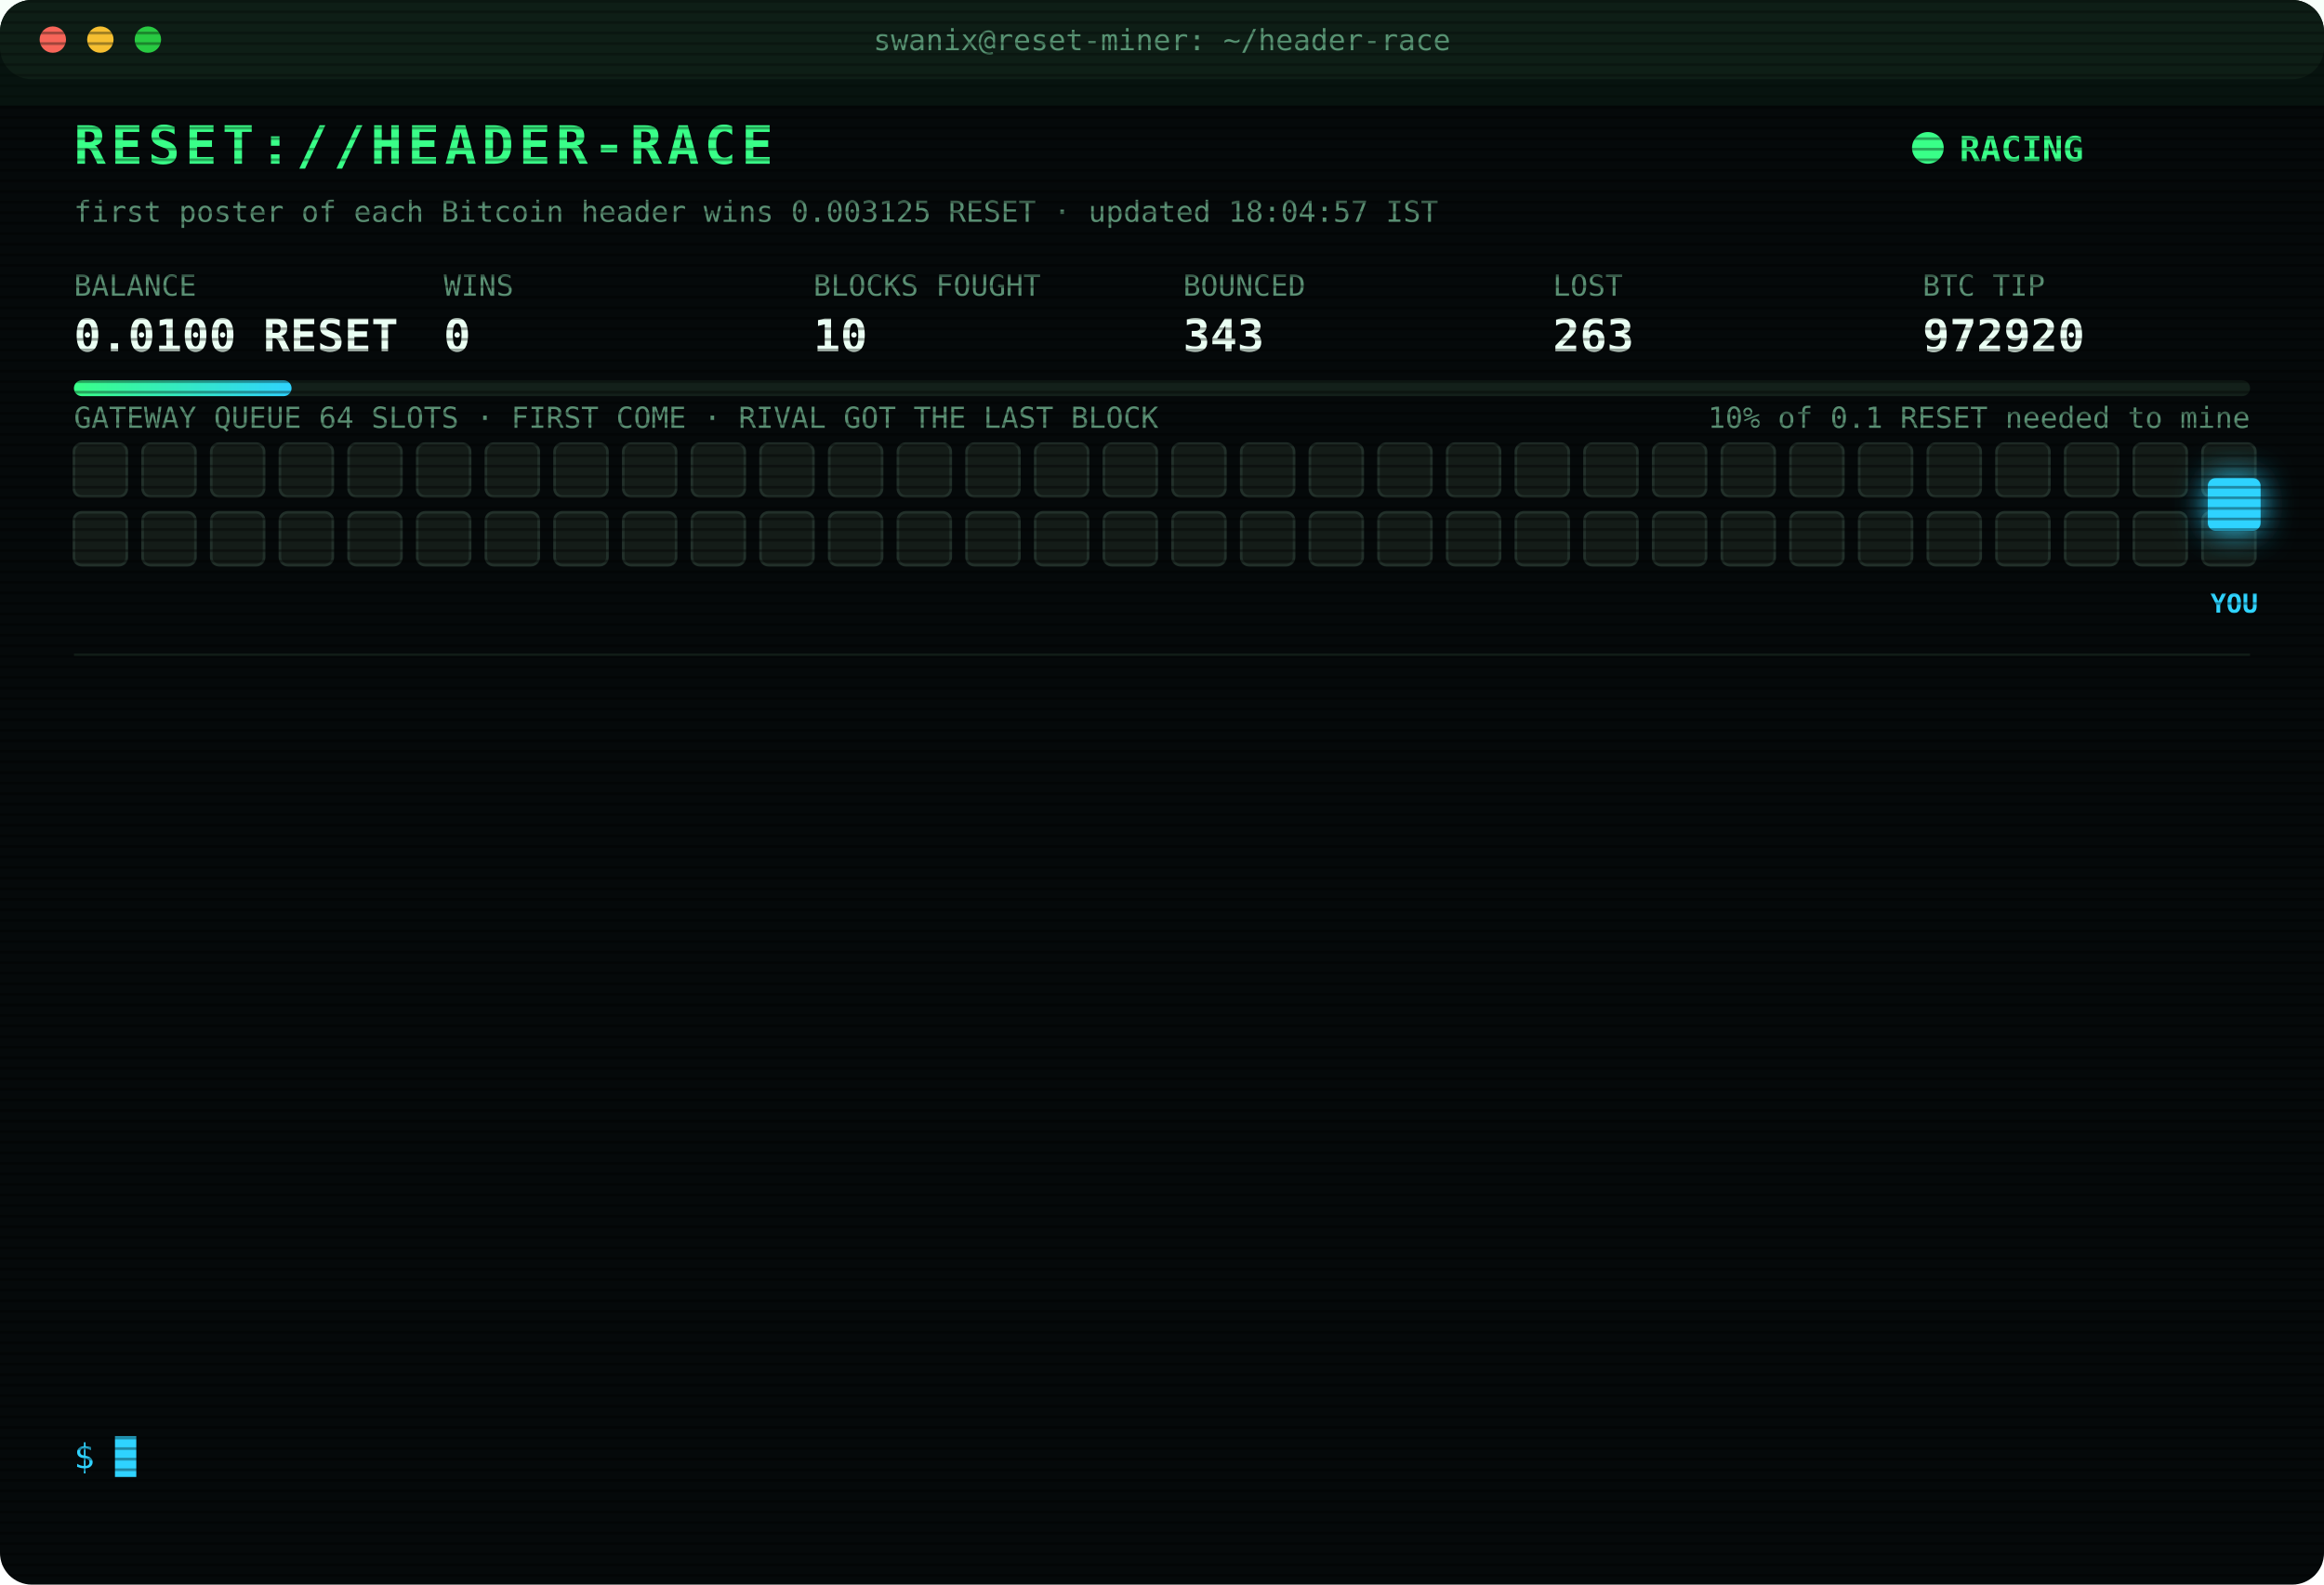
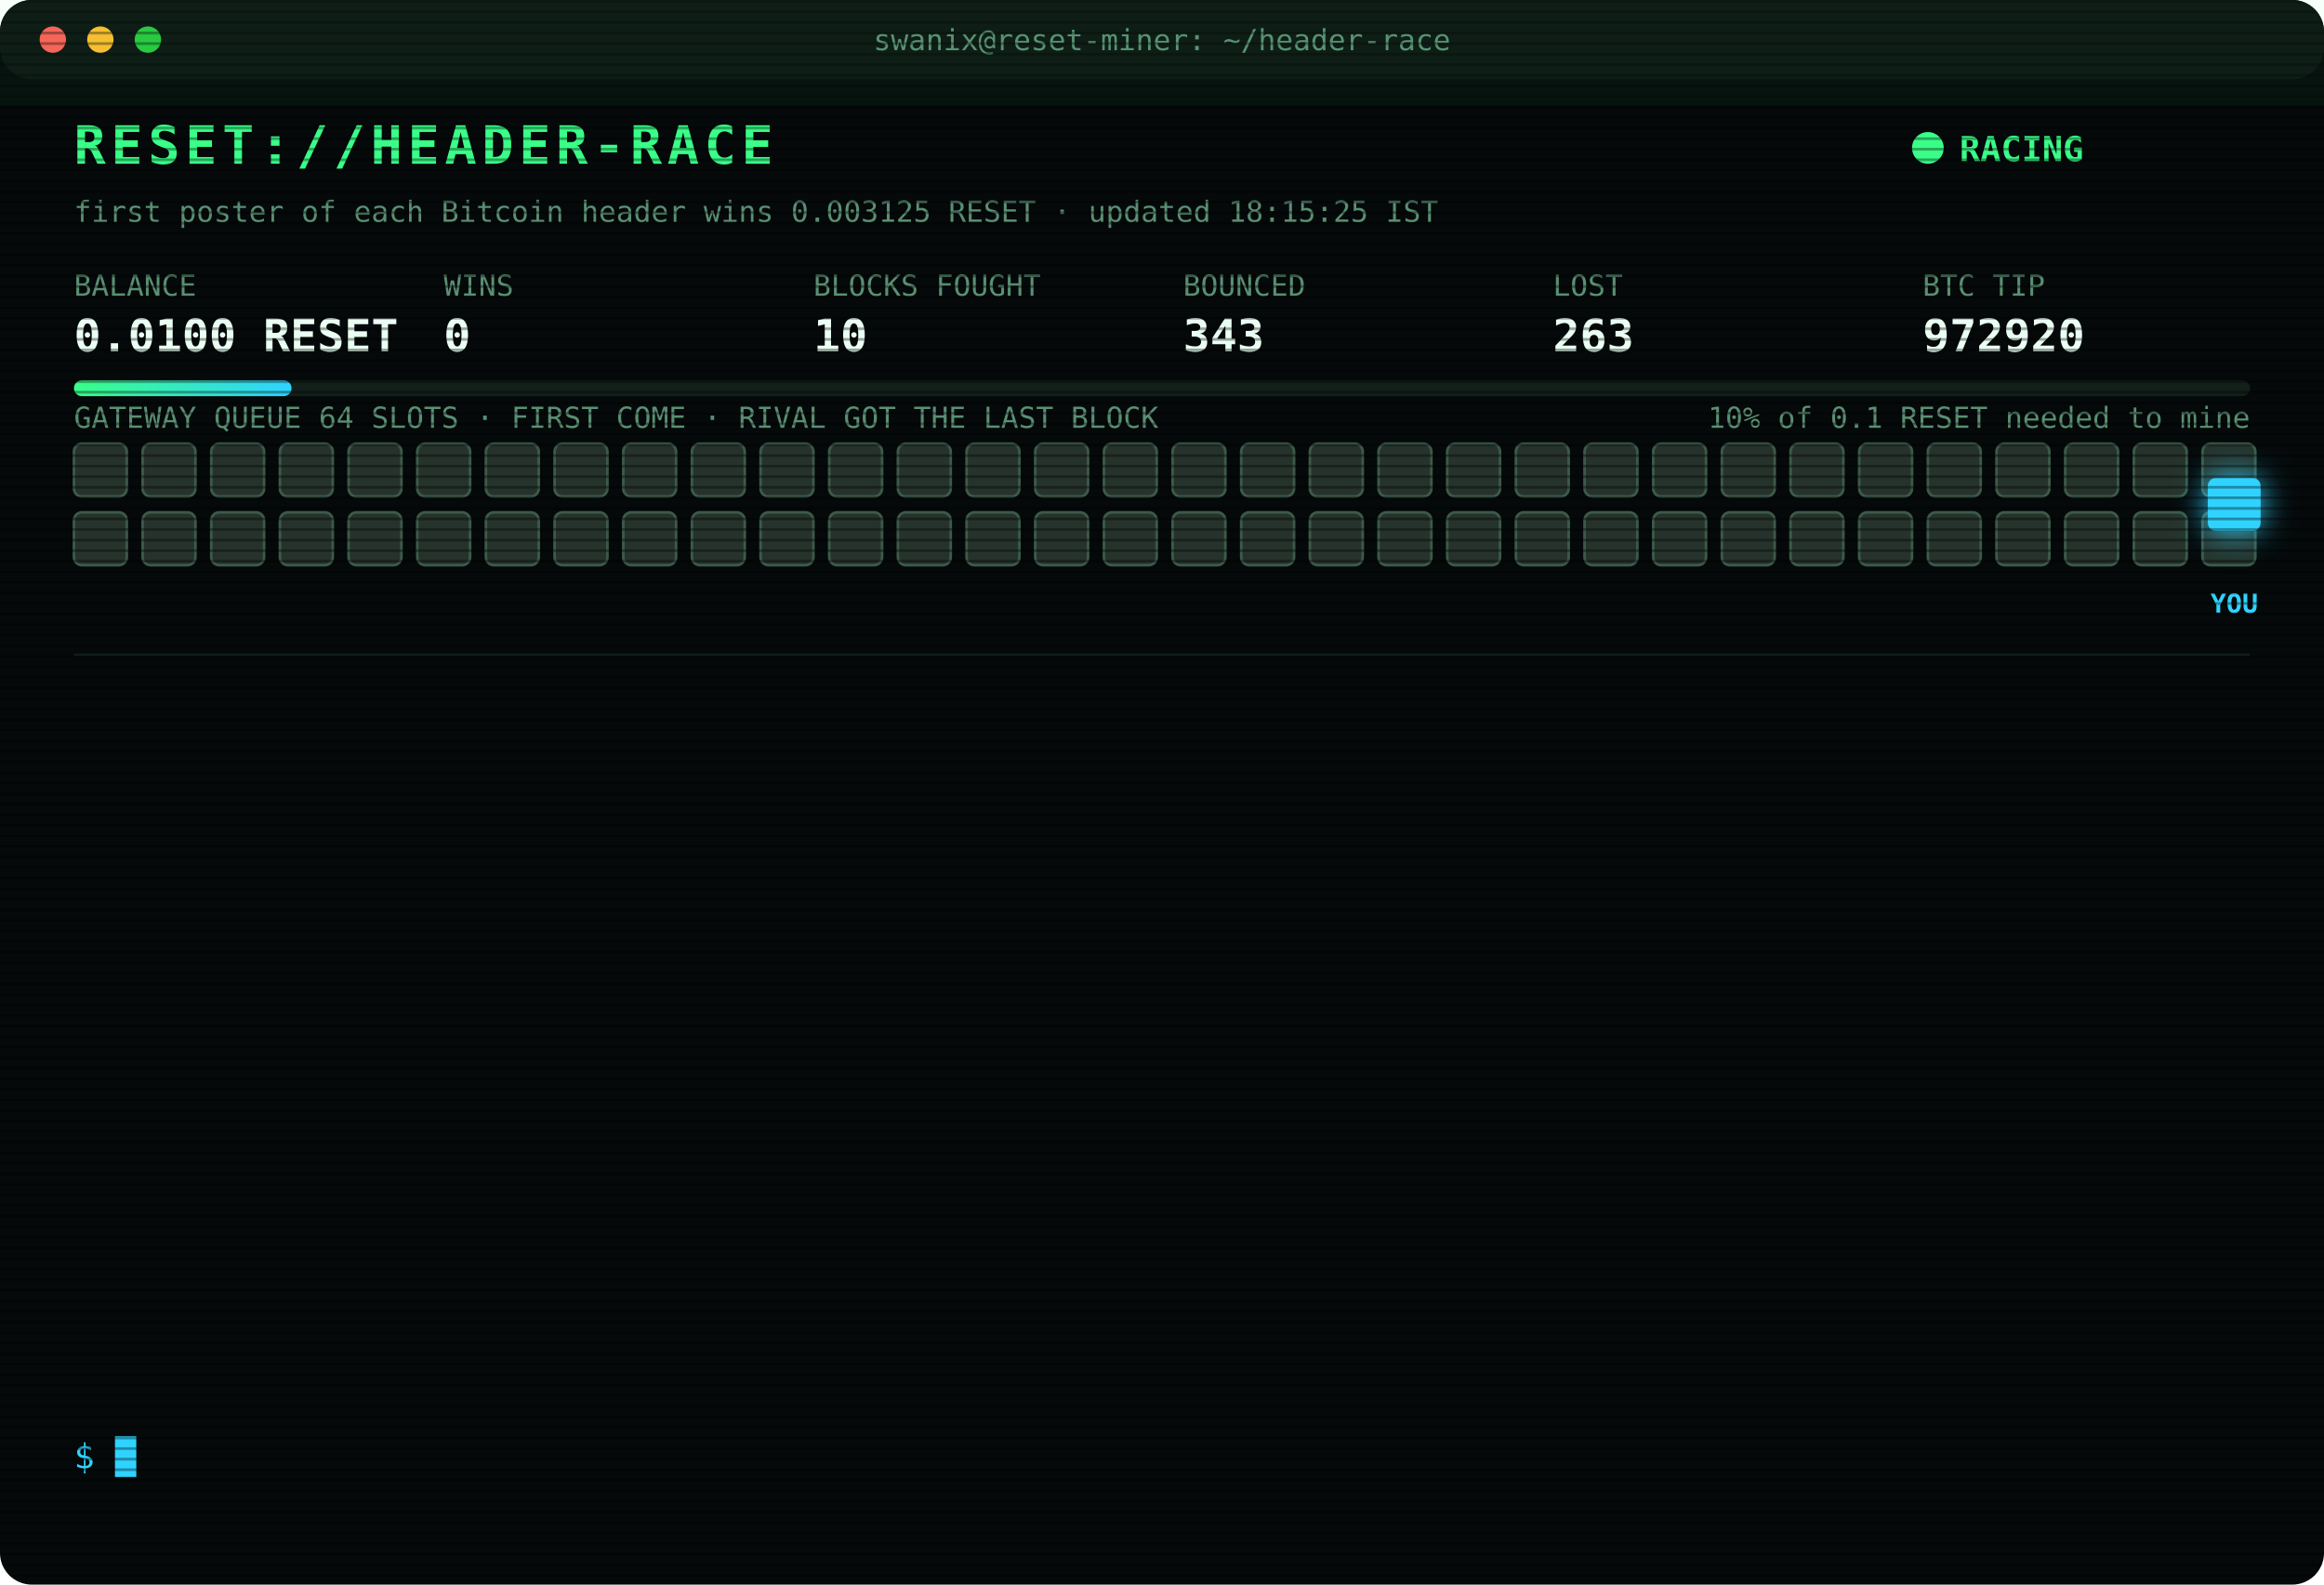
<svg xmlns="http://www.w3.org/2000/svg" width="880" height="600" viewBox="0 0 880 600" font-family="ui-monospace,SFMono-Regular,Menlo,Consolas,monospace">
  <style>
text{font-size:13px;fill:#7CFFB2}
.title{font-size:20px;font-weight:700;fill:#39FF88;letter-spacing:2px;animation:glitch 3s infinite steps(1)}
.sub{fill:#2fd3ff}.k{fill:#5a8f73;font-size:11px}.v{font-size:17px;font-weight:700;fill:#eafff3}
.ts{fill:#3f6b56}.boot{fill:#2fd3ff}.dim{fill:#5a8f73}.bad{fill:#ff4d6d}.warn{fill:#ffd23f}.mag{fill:#ff5cf0}.win{fill:#39FF88;font-weight:700}
.tag{font-size:10px;fill:#2fd3ff;font-weight:700}
.rival{fill:#26332c;stroke:#3c5a49;animation:jam 1.2s infinite alternate}
.idle{fill:#141c18;stroke:#22302a;animation:breathe 4s infinite}
.me{fill:#2fd3ff;filter:drop-shadow(0 0 6px #2fd3ff)}
.hover{animation:nudge 1.1s infinite ease-in-out}.bounce{animation:kick 1.4s infinite}
.ln{opacity:0;animation:in .4s forwards}
.cur{animation:blink 1s infinite steps(1)}
.scan{animation:scan 6s infinite linear}
.led{animation:blink 1.4s infinite}
@keyframes in{from{opacity:0;transform:translateX(-6px)}to{opacity:1;transform:none}}
@keyframes blink{50%{opacity:0}}
@keyframes jam{to{fill:#33463b}}
@keyframes breathe{50%{opacity:.4}}
@keyframes nudge{50%{transform:translateX(-10px)}}
@keyframes kick{0%,100%{transform:none}30%{transform:translateX(-14px)}55%{transform:translateX(10px) translateY(-6px)}}
@keyframes glitch{0%,92%{transform:none}93%{transform:translateX(2px);fill:#ff4d6d}95%{transform:translateX(-2px);fill:#2fd3ff}97%{transform:none}}
@keyframes scan{from{transform:translateY(-40px)}to{transform:translateY(600px)}}
</style>
  <defs>
    <pattern id="sl" width="4" height="4" patternUnits="userSpaceOnUse">
      <rect width="4" height="1" fill="#000" opacity=".35" />
    </pattern>
    <linearGradient id="bar">
      <stop offset="0" stop-color="#39FF88" />
      <stop offset="1" stop-color="#2fd3ff" />
    </linearGradient>
  </defs>
  <rect width="880" height="600" rx="12" fill="#05090a" />
  <rect width="880" height="30" rx="12" fill="#0d1512" />
  <circle cx="20" cy="15" r="5" fill="#ff5f57" />
  <circle cx="38" cy="15" r="5" fill="#febc2e" />
  <circle cx="56" cy="15" r="5" fill="#28c840" />
  <text x="440" y="19" text-anchor="middle" class="k">swanix@reset-miner: ~/header-race</text>
  <text x="28" y="62" class="title">RESET://HEADER-RACE</text>
  <circle class="led" cx="730" cy="56" r="6" fill="#39FF88" />
  <text x="742" y="61" class="win">RACING</text>
-   <text x="28" y="84" class="k">first poster of each Bitcoin header wins 0.003125 RESET · updated 18:04:57 IST</text>
+   <text x="28" y="84" class="k">first poster of each Bitcoin header wins 0.003125 RESET · updated 18:15:25 IST</text>
  <text x="28" y="112" class="k">BALANCE</text>
  <text x="28" y="133" class="v">0.0100 RESET</text>
  <text x="168" y="112" class="k">WINS</text>
  <text x="168" y="133" class="v">0</text>
  <text x="308" y="112" class="k">BLOCKS FOUGHT</text>
  <text x="308" y="133" class="v">10</text>
  <text x="448" y="112" class="k">BOUNCED</text>
  <text x="448" y="133" class="v">343</text>
  <text x="588" y="112" class="k">LOST</text>
  <text x="588" y="133" class="v">263</text>
  <text x="728" y="112" class="k">BTC TIP</text>
  <text x="728" y="133" class="v">972920</text>
  <rect x="28" y="144" width="824" height="6" rx="3" fill="#13201a" />
  <rect x="28" y="144" width="82.4" height="6" rx="3" fill="url(#bar)" />
  <text x="852" y="162" text-anchor="end" class="k">10% of 0.1 RESET needed to mine</text>
  <text x="28" y="162" class="k">GATEWAY QUEUE 64 SLOTS · FIRST COME · RIVAL GOT THE LAST BLOCK</text>
-   <rect class="idle" x="28" y="168" width="20" height="20" rx="3" style="animation-delay:0.00s" />
-   <rect class="idle" x="54" y="168" width="20" height="20" rx="3" style="animation-delay:0.05s" />
-   <rect class="idle" x="80" y="168" width="20" height="20" rx="3" style="animation-delay:0.10s" />
-   <rect class="idle" x="106" y="168" width="20" height="20" rx="3" style="animation-delay:0.15s" />
-   <rect class="idle" x="132" y="168" width="20" height="20" rx="3" style="animation-delay:0.20s" />
-   <rect class="idle" x="158" y="168" width="20" height="20" rx="3" style="animation-delay:0.25s" />
-   <rect class="idle" x="184" y="168" width="20" height="20" rx="3" style="animation-delay:0.30s" />
-   <rect class="idle" x="210" y="168" width="20" height="20" rx="3" style="animation-delay:0.35s" />
-   <rect class="idle" x="236" y="168" width="20" height="20" rx="3" style="animation-delay:0.40s" />
-   <rect class="idle" x="262" y="168" width="20" height="20" rx="3" style="animation-delay:0.45s" />
-   <rect class="idle" x="288" y="168" width="20" height="20" rx="3" style="animation-delay:0.50s" />
-   <rect class="idle" x="314" y="168" width="20" height="20" rx="3" style="animation-delay:0.55s" />
-   <rect class="idle" x="340" y="168" width="20" height="20" rx="3" style="animation-delay:0.60s" />
-   <rect class="idle" x="366" y="168" width="20" height="20" rx="3" style="animation-delay:0.65s" />
-   <rect class="idle" x="392" y="168" width="20" height="20" rx="3" style="animation-delay:0.70s" />
-   <rect class="idle" x="418" y="168" width="20" height="20" rx="3" style="animation-delay:0.75s" />
-   <rect class="idle" x="444" y="168" width="20" height="20" rx="3" style="animation-delay:0.80s" />
-   <rect class="idle" x="470" y="168" width="20" height="20" rx="3" style="animation-delay:0.85s" />
-   <rect class="idle" x="496" y="168" width="20" height="20" rx="3" style="animation-delay:0.90s" />
-   <rect class="idle" x="522" y="168" width="20" height="20" rx="3" style="animation-delay:0.95s" />
-   <rect class="idle" x="548" y="168" width="20" height="20" rx="3" style="animation-delay:1.00s" />
-   <rect class="idle" x="574" y="168" width="20" height="20" rx="3" style="animation-delay:1.05s" />
-   <rect class="idle" x="600" y="168" width="20" height="20" rx="3" style="animation-delay:1.10s" />
-   <rect class="idle" x="626" y="168" width="20" height="20" rx="3" style="animation-delay:1.15s" />
-   <rect class="idle" x="652" y="168" width="20" height="20" rx="3" style="animation-delay:1.20s" />
-   <rect class="idle" x="678" y="168" width="20" height="20" rx="3" style="animation-delay:1.25s" />
-   <rect class="idle" x="704" y="168" width="20" height="20" rx="3" style="animation-delay:1.30s" />
-   <rect class="idle" x="730" y="168" width="20" height="20" rx="3" style="animation-delay:1.35s" />
-   <rect class="idle" x="756" y="168" width="20" height="20" rx="3" style="animation-delay:1.40s" />
-   <rect class="idle" x="782" y="168" width="20" height="20" rx="3" style="animation-delay:1.45s" />
-   <rect class="idle" x="808" y="168" width="20" height="20" rx="3" style="animation-delay:1.50s" />
-   <rect class="idle" x="834" y="168" width="20" height="20" rx="3" style="animation-delay:1.55s" />
-   <rect class="idle" x="28" y="194" width="20" height="20" rx="3" style="animation-delay:1.60s" />
-   <rect class="idle" x="54" y="194" width="20" height="20" rx="3" style="animation-delay:1.65s" />
-   <rect class="idle" x="80" y="194" width="20" height="20" rx="3" style="animation-delay:1.70s" />
-   <rect class="idle" x="106" y="194" width="20" height="20" rx="3" style="animation-delay:1.75s" />
-   <rect class="idle" x="132" y="194" width="20" height="20" rx="3" style="animation-delay:1.80s" />
-   <rect class="idle" x="158" y="194" width="20" height="20" rx="3" style="animation-delay:1.85s" />
-   <rect class="idle" x="184" y="194" width="20" height="20" rx="3" style="animation-delay:1.90s" />
-   <rect class="idle" x="210" y="194" width="20" height="20" rx="3" style="animation-delay:1.95s" />
-   <rect class="idle" x="236" y="194" width="20" height="20" rx="3" style="animation-delay:2.00s" />
-   <rect class="idle" x="262" y="194" width="20" height="20" rx="3" style="animation-delay:2.05s" />
-   <rect class="idle" x="288" y="194" width="20" height="20" rx="3" style="animation-delay:2.10s" />
-   <rect class="idle" x="314" y="194" width="20" height="20" rx="3" style="animation-delay:2.15s" />
-   <rect class="idle" x="340" y="194" width="20" height="20" rx="3" style="animation-delay:2.20s" />
-   <rect class="idle" x="366" y="194" width="20" height="20" rx="3" style="animation-delay:2.25s" />
-   <rect class="idle" x="392" y="194" width="20" height="20" rx="3" style="animation-delay:2.30s" />
-   <rect class="idle" x="418" y="194" width="20" height="20" rx="3" style="animation-delay:2.35s" />
-   <rect class="idle" x="444" y="194" width="20" height="20" rx="3" style="animation-delay:2.40s" />
-   <rect class="idle" x="470" y="194" width="20" height="20" rx="3" style="animation-delay:2.45s" />
-   <rect class="idle" x="496" y="194" width="20" height="20" rx="3" style="animation-delay:2.50s" />
-   <rect class="idle" x="522" y="194" width="20" height="20" rx="3" style="animation-delay:2.55s" />
-   <rect class="idle" x="548" y="194" width="20" height="20" rx="3" style="animation-delay:2.60s" />
-   <rect class="idle" x="574" y="194" width="20" height="20" rx="3" style="animation-delay:2.65s" />
-   <rect class="idle" x="600" y="194" width="20" height="20" rx="3" style="animation-delay:2.70s" />
-   <rect class="idle" x="626" y="194" width="20" height="20" rx="3" style="animation-delay:2.75s" />
-   <rect class="idle" x="652" y="194" width="20" height="20" rx="3" style="animation-delay:2.80s" />
-   <rect class="idle" x="678" y="194" width="20" height="20" rx="3" style="animation-delay:2.85s" />
-   <rect class="idle" x="704" y="194" width="20" height="20" rx="3" style="animation-delay:2.90s" />
-   <rect class="idle" x="730" y="194" width="20" height="20" rx="3" style="animation-delay:2.95s" />
-   <rect class="idle" x="756" y="194" width="20" height="20" rx="3" style="animation-delay:3.00s" />
-   <rect class="idle" x="782" y="194" width="20" height="20" rx="3" style="animation-delay:3.05s" />
-   <rect class="idle" x="808" y="194" width="20" height="20" rx="3" style="animation-delay:3.10s" />
-   <rect class="idle" x="834" y="194" width="20" height="20" rx="3" style="animation-delay:3.15s" />
+   <rect class="rival" x="28" y="168" width="20" height="20" rx="3" style="animation-delay:0.00s" />
+   <rect class="rival" x="54" y="168" width="20" height="20" rx="3" style="animation-delay:0.05s" />
+   <rect class="rival" x="80" y="168" width="20" height="20" rx="3" style="animation-delay:0.10s" />
+   <rect class="rival" x="106" y="168" width="20" height="20" rx="3" style="animation-delay:0.15s" />
+   <rect class="rival" x="132" y="168" width="20" height="20" rx="3" style="animation-delay:0.20s" />
+   <rect class="rival" x="158" y="168" width="20" height="20" rx="3" style="animation-delay:0.25s" />
+   <rect class="rival" x="184" y="168" width="20" height="20" rx="3" style="animation-delay:0.30s" />
+   <rect class="rival" x="210" y="168" width="20" height="20" rx="3" style="animation-delay:0.35s" />
+   <rect class="rival" x="236" y="168" width="20" height="20" rx="3" style="animation-delay:0.40s" />
+   <rect class="rival" x="262" y="168" width="20" height="20" rx="3" style="animation-delay:0.45s" />
+   <rect class="rival" x="288" y="168" width="20" height="20" rx="3" style="animation-delay:0.50s" />
+   <rect class="rival" x="314" y="168" width="20" height="20" rx="3" style="animation-delay:0.55s" />
+   <rect class="rival" x="340" y="168" width="20" height="20" rx="3" style="animation-delay:0.60s" />
+   <rect class="rival" x="366" y="168" width="20" height="20" rx="3" style="animation-delay:0.65s" />
+   <rect class="rival" x="392" y="168" width="20" height="20" rx="3" style="animation-delay:0.70s" />
+   <rect class="rival" x="418" y="168" width="20" height="20" rx="3" style="animation-delay:0.75s" />
+   <rect class="rival" x="444" y="168" width="20" height="20" rx="3" style="animation-delay:0.80s" />
+   <rect class="rival" x="470" y="168" width="20" height="20" rx="3" style="animation-delay:0.85s" />
+   <rect class="rival" x="496" y="168" width="20" height="20" rx="3" style="animation-delay:0.90s" />
+   <rect class="rival" x="522" y="168" width="20" height="20" rx="3" style="animation-delay:0.95s" />
+   <rect class="rival" x="548" y="168" width="20" height="20" rx="3" style="animation-delay:1.00s" />
+   <rect class="rival" x="574" y="168" width="20" height="20" rx="3" style="animation-delay:1.05s" />
+   <rect class="rival" x="600" y="168" width="20" height="20" rx="3" style="animation-delay:1.10s" />
+   <rect class="rival" x="626" y="168" width="20" height="20" rx="3" style="animation-delay:1.15s" />
+   <rect class="rival" x="652" y="168" width="20" height="20" rx="3" style="animation-delay:1.20s" />
+   <rect class="rival" x="678" y="168" width="20" height="20" rx="3" style="animation-delay:1.25s" />
+   <rect class="rival" x="704" y="168" width="20" height="20" rx="3" style="animation-delay:1.30s" />
+   <rect class="rival" x="730" y="168" width="20" height="20" rx="3" style="animation-delay:1.35s" />
+   <rect class="rival" x="756" y="168" width="20" height="20" rx="3" style="animation-delay:1.40s" />
+   <rect class="rival" x="782" y="168" width="20" height="20" rx="3" style="animation-delay:1.45s" />
+   <rect class="rival" x="808" y="168" width="20" height="20" rx="3" style="animation-delay:1.50s" />
+   <rect class="rival" x="834" y="168" width="20" height="20" rx="3" style="animation-delay:1.55s" />
+   <rect class="rival" x="28" y="194" width="20" height="20" rx="3" style="animation-delay:1.60s" />
+   <rect class="rival" x="54" y="194" width="20" height="20" rx="3" style="animation-delay:1.65s" />
+   <rect class="rival" x="80" y="194" width="20" height="20" rx="3" style="animation-delay:1.70s" />
+   <rect class="rival" x="106" y="194" width="20" height="20" rx="3" style="animation-delay:1.75s" />
+   <rect class="rival" x="132" y="194" width="20" height="20" rx="3" style="animation-delay:1.80s" />
+   <rect class="rival" x="158" y="194" width="20" height="20" rx="3" style="animation-delay:1.85s" />
+   <rect class="rival" x="184" y="194" width="20" height="20" rx="3" style="animation-delay:1.90s" />
+   <rect class="rival" x="210" y="194" width="20" height="20" rx="3" style="animation-delay:1.95s" />
+   <rect class="rival" x="236" y="194" width="20" height="20" rx="3" style="animation-delay:2.00s" />
+   <rect class="rival" x="262" y="194" width="20" height="20" rx="3" style="animation-delay:2.05s" />
+   <rect class="rival" x="288" y="194" width="20" height="20" rx="3" style="animation-delay:2.10s" />
+   <rect class="rival" x="314" y="194" width="20" height="20" rx="3" style="animation-delay:2.15s" />
+   <rect class="rival" x="340" y="194" width="20" height="20" rx="3" style="animation-delay:2.20s" />
+   <rect class="rival" x="366" y="194" width="20" height="20" rx="3" style="animation-delay:2.25s" />
+   <rect class="rival" x="392" y="194" width="20" height="20" rx="3" style="animation-delay:2.30s" />
+   <rect class="rival" x="418" y="194" width="20" height="20" rx="3" style="animation-delay:2.35s" />
+   <rect class="rival" x="444" y="194" width="20" height="20" rx="3" style="animation-delay:2.40s" />
+   <rect class="rival" x="470" y="194" width="20" height="20" rx="3" style="animation-delay:2.45s" />
+   <rect class="rival" x="496" y="194" width="20" height="20" rx="3" style="animation-delay:2.50s" />
+   <rect class="rival" x="522" y="194" width="20" height="20" rx="3" style="animation-delay:2.55s" />
+   <rect class="rival" x="548" y="194" width="20" height="20" rx="3" style="animation-delay:2.60s" />
+   <rect class="rival" x="574" y="194" width="20" height="20" rx="3" style="animation-delay:2.65s" />
+   <rect class="rival" x="600" y="194" width="20" height="20" rx="3" style="animation-delay:2.70s" />
+   <rect class="rival" x="626" y="194" width="20" height="20" rx="3" style="animation-delay:2.75s" />
+   <rect class="rival" x="652" y="194" width="20" height="20" rx="3" style="animation-delay:2.80s" />
+   <rect class="rival" x="678" y="194" width="20" height="20" rx="3" style="animation-delay:2.85s" />
+   <rect class="rival" x="704" y="194" width="20" height="20" rx="3" style="animation-delay:2.90s" />
+   <rect class="rival" x="730" y="194" width="20" height="20" rx="3" style="animation-delay:2.95s" />
+   <rect class="rival" x="756" y="194" width="20" height="20" rx="3" style="animation-delay:3.00s" />
+   <rect class="rival" x="782" y="194" width="20" height="20" rx="3" style="animation-delay:3.05s" />
+   <rect class="rival" x="808" y="194" width="20" height="20" rx="3" style="animation-delay:3.10s" />
+   <rect class="rival" x="834" y="194" width="20" height="20" rx="3" style="animation-delay:3.15s" />
  <g class="hover">
    <rect class="me" x="836" y="181" width="20" height="20" rx="3" />
    <text class="tag" x="846" y="232" text-anchor="middle">YOU</text>
  </g>
  <line x1="28" x2="852" y1="248" y2="248" stroke="#13201a" />
  <g class="ln" style="animation-delay:0.40s">
    <text x="28" y="270" class="ts">15:16:17</text>
    <text x="104" y="270" class="bad">[LOST] #972907 taken by a rival miner</text>
  </g>
  <g class="ln" style="animation-delay:0.65s">
    <text x="28" y="292" class="ts">15:32:25</text>
    <text x="104" y="292" class="bad">[LOST] #972908 taken by a rival miner</text>
  </g>
  <g class="ln" style="animation-delay:0.90s">
    <text x="28" y="314" class="ts">15:35:16</text>
    <text x="104" y="314" class="bad">[LOST] #972909 taken by a rival miner</text>
  </g>
  <g class="ln" style="animation-delay:1.15s">
    <text x="28" y="336" class="ts">16:04:41</text>
    <text x="104" y="336" class="bad">[LOST] #972910 taken by a rival miner</text>
  </g>
  <g class="ln" style="animation-delay:1.40s">
    <text x="28" y="358" class="ts">16:06:41</text>
    <text x="104" y="358" class="bad">[LOST] #972911 taken by a rival miner</text>
  </g>
  <g class="ln" style="animation-delay:1.65s">
    <text x="28" y="380" class="ts">16:23:14</text>
    <text x="104" y="380" class="bad">[LOST] #972913 taken by a rival miner</text>
  </g>
  <g class="ln" style="animation-delay:1.90s">
    <text x="28" y="402" class="ts">16:34:14</text>
    <text x="104" y="402" class="bad">[LOST] #972914 taken by a rival miner</text>
  </g>
  <g class="ln" style="animation-delay:2.15s">
    <text x="28" y="424" class="ts">16:49:34</text>
    <text x="104" y="424" class="bad">[LOST] #972915 taken by a rival miner</text>
  </g>
  <g class="ln" style="animation-delay:2.40s">
    <text x="28" y="446" class="ts">16:59:58</text>
    <text x="104" y="446" class="bad">[LOST] #972916 taken by a rival miner</text>
  </g>
  <g class="ln" style="animation-delay:2.65s">
    <text x="28" y="468" class="ts">17:16:36</text>
    <text x="104" y="468" class="bad">[LOST] #972917 taken by a rival miner</text>
  </g>
  <g class="ln" style="animation-delay:2.90s">
    <text x="28" y="490" class="ts">17:28:01</text>
    <text x="104" y="490" class="bad">[LOST] #972918 taken by a rival miner</text>
  </g>
  <g class="ln" style="animation-delay:3.15s">
    <text x="28" y="512" class="ts">17:36:09</text>
    <text x="104" y="512" class="bad">[LOST] #972919 taken by a rival miner</text>
  </g>
  <g class="ln" style="animation-delay:3.40s">
    <text x="28" y="534" class="ts">18:04:57</text>
    <text x="104" y="534" class="bad">[LOST] #972920 taken by a rival miner</text>
  </g>
  <text x="28" y="556" class="sub">$ <tspan class="cur">█</tspan>
  </text>
  <rect width="880" height="600" rx="12" fill="url(#sl)" pointer-events="none" />
  <rect class="scan" width="880" height="40" fill="#39FF88" opacity=".04" />
</svg>
